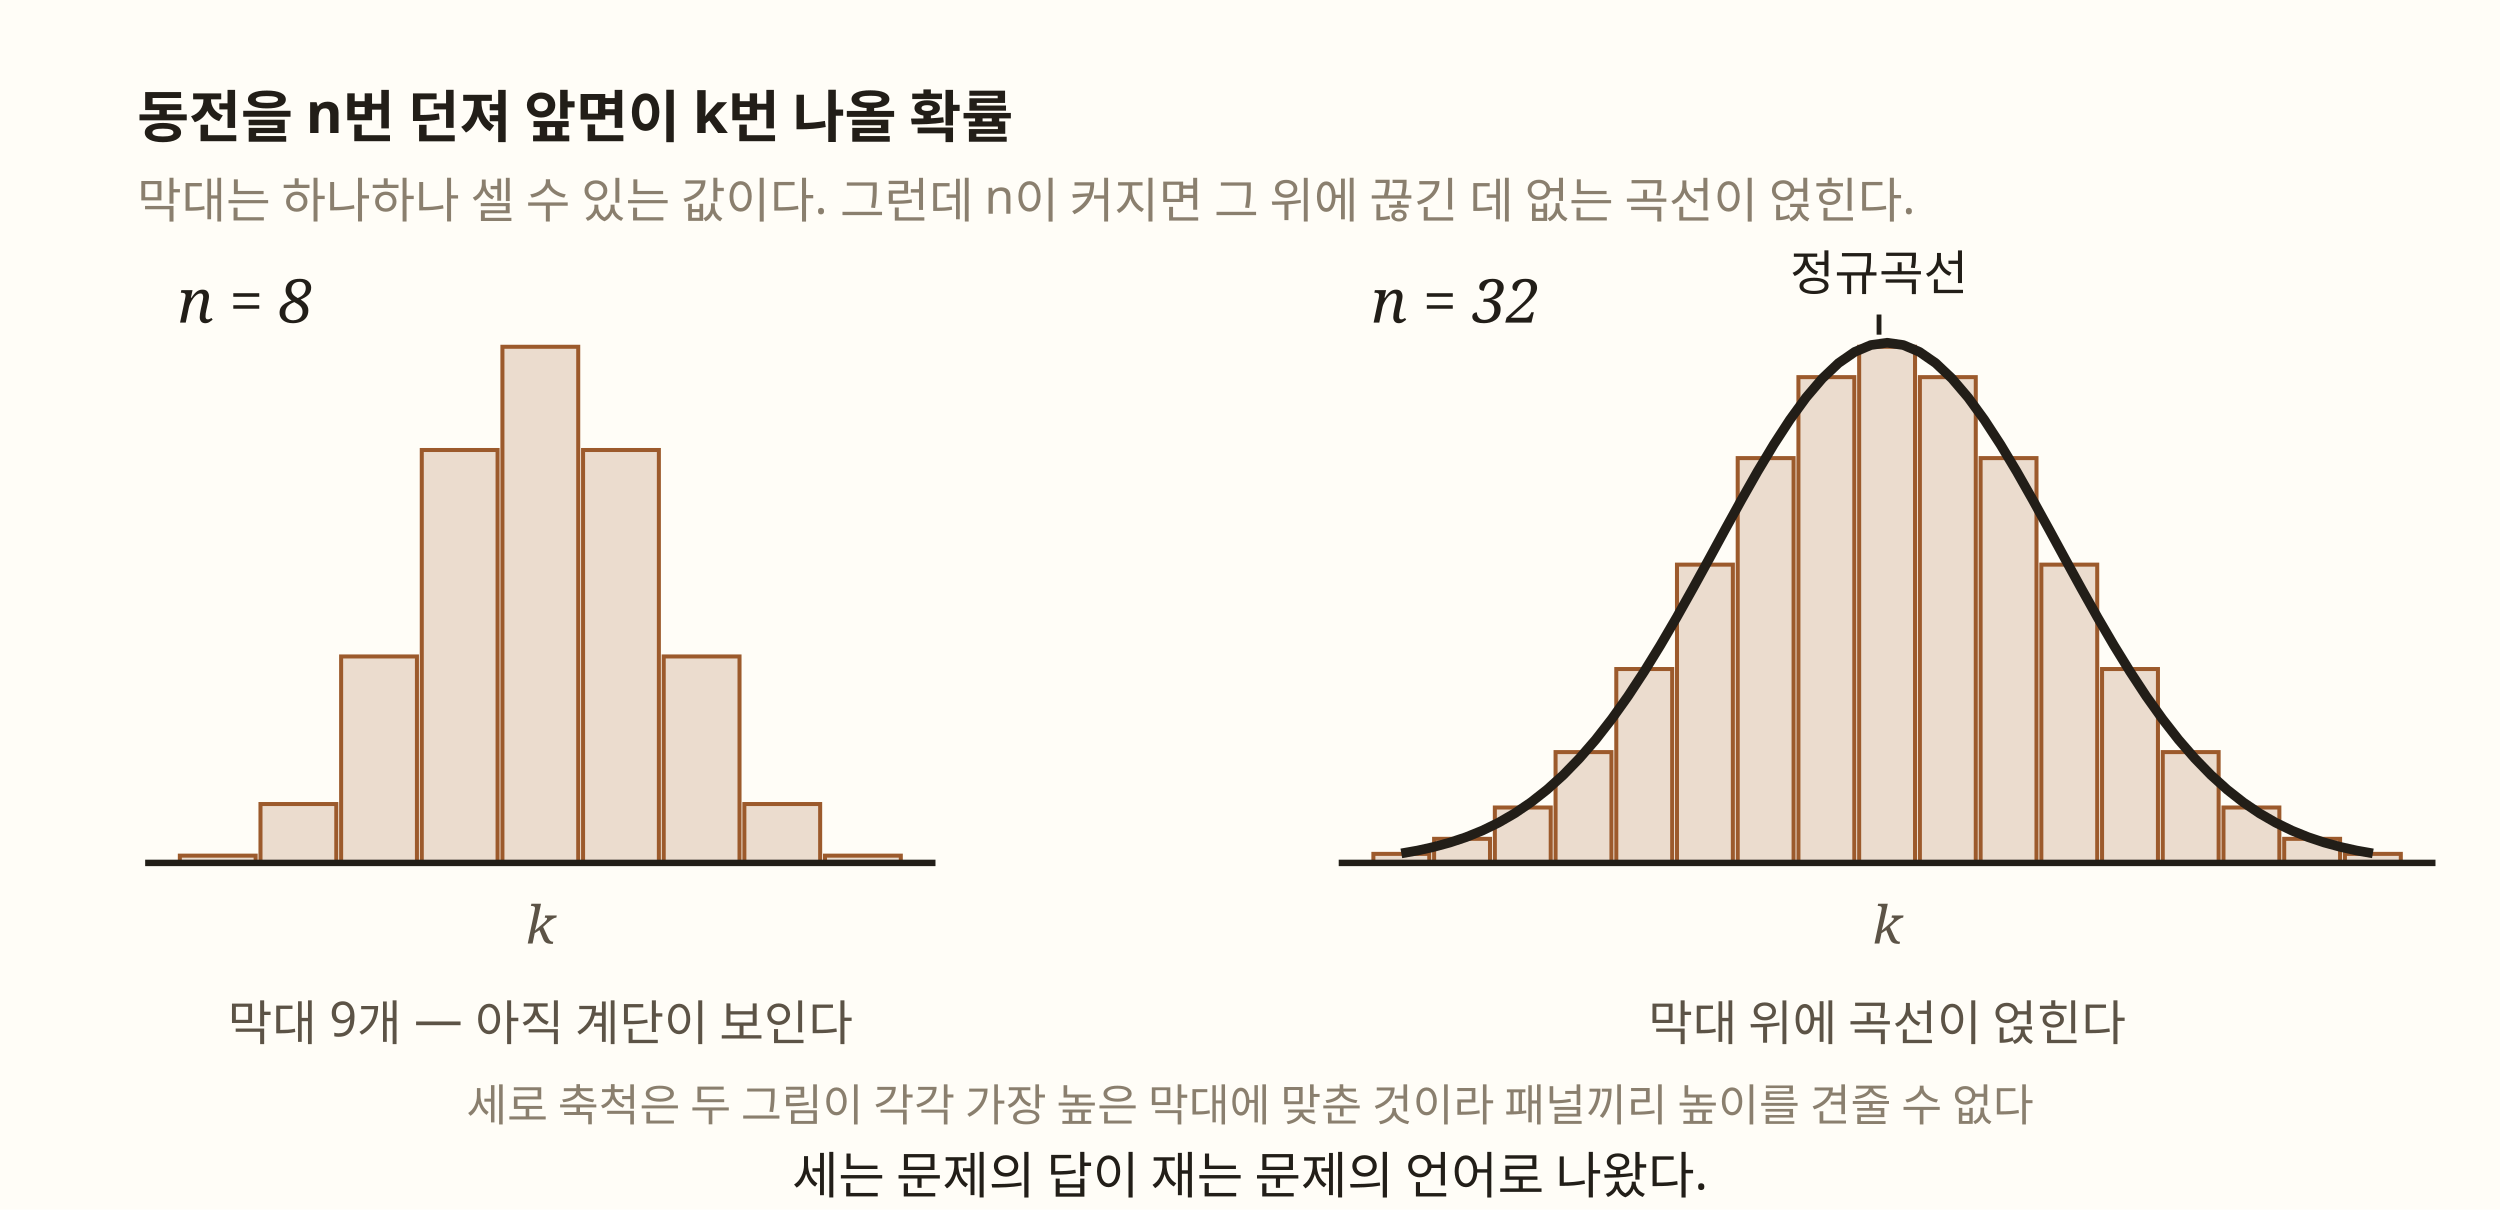
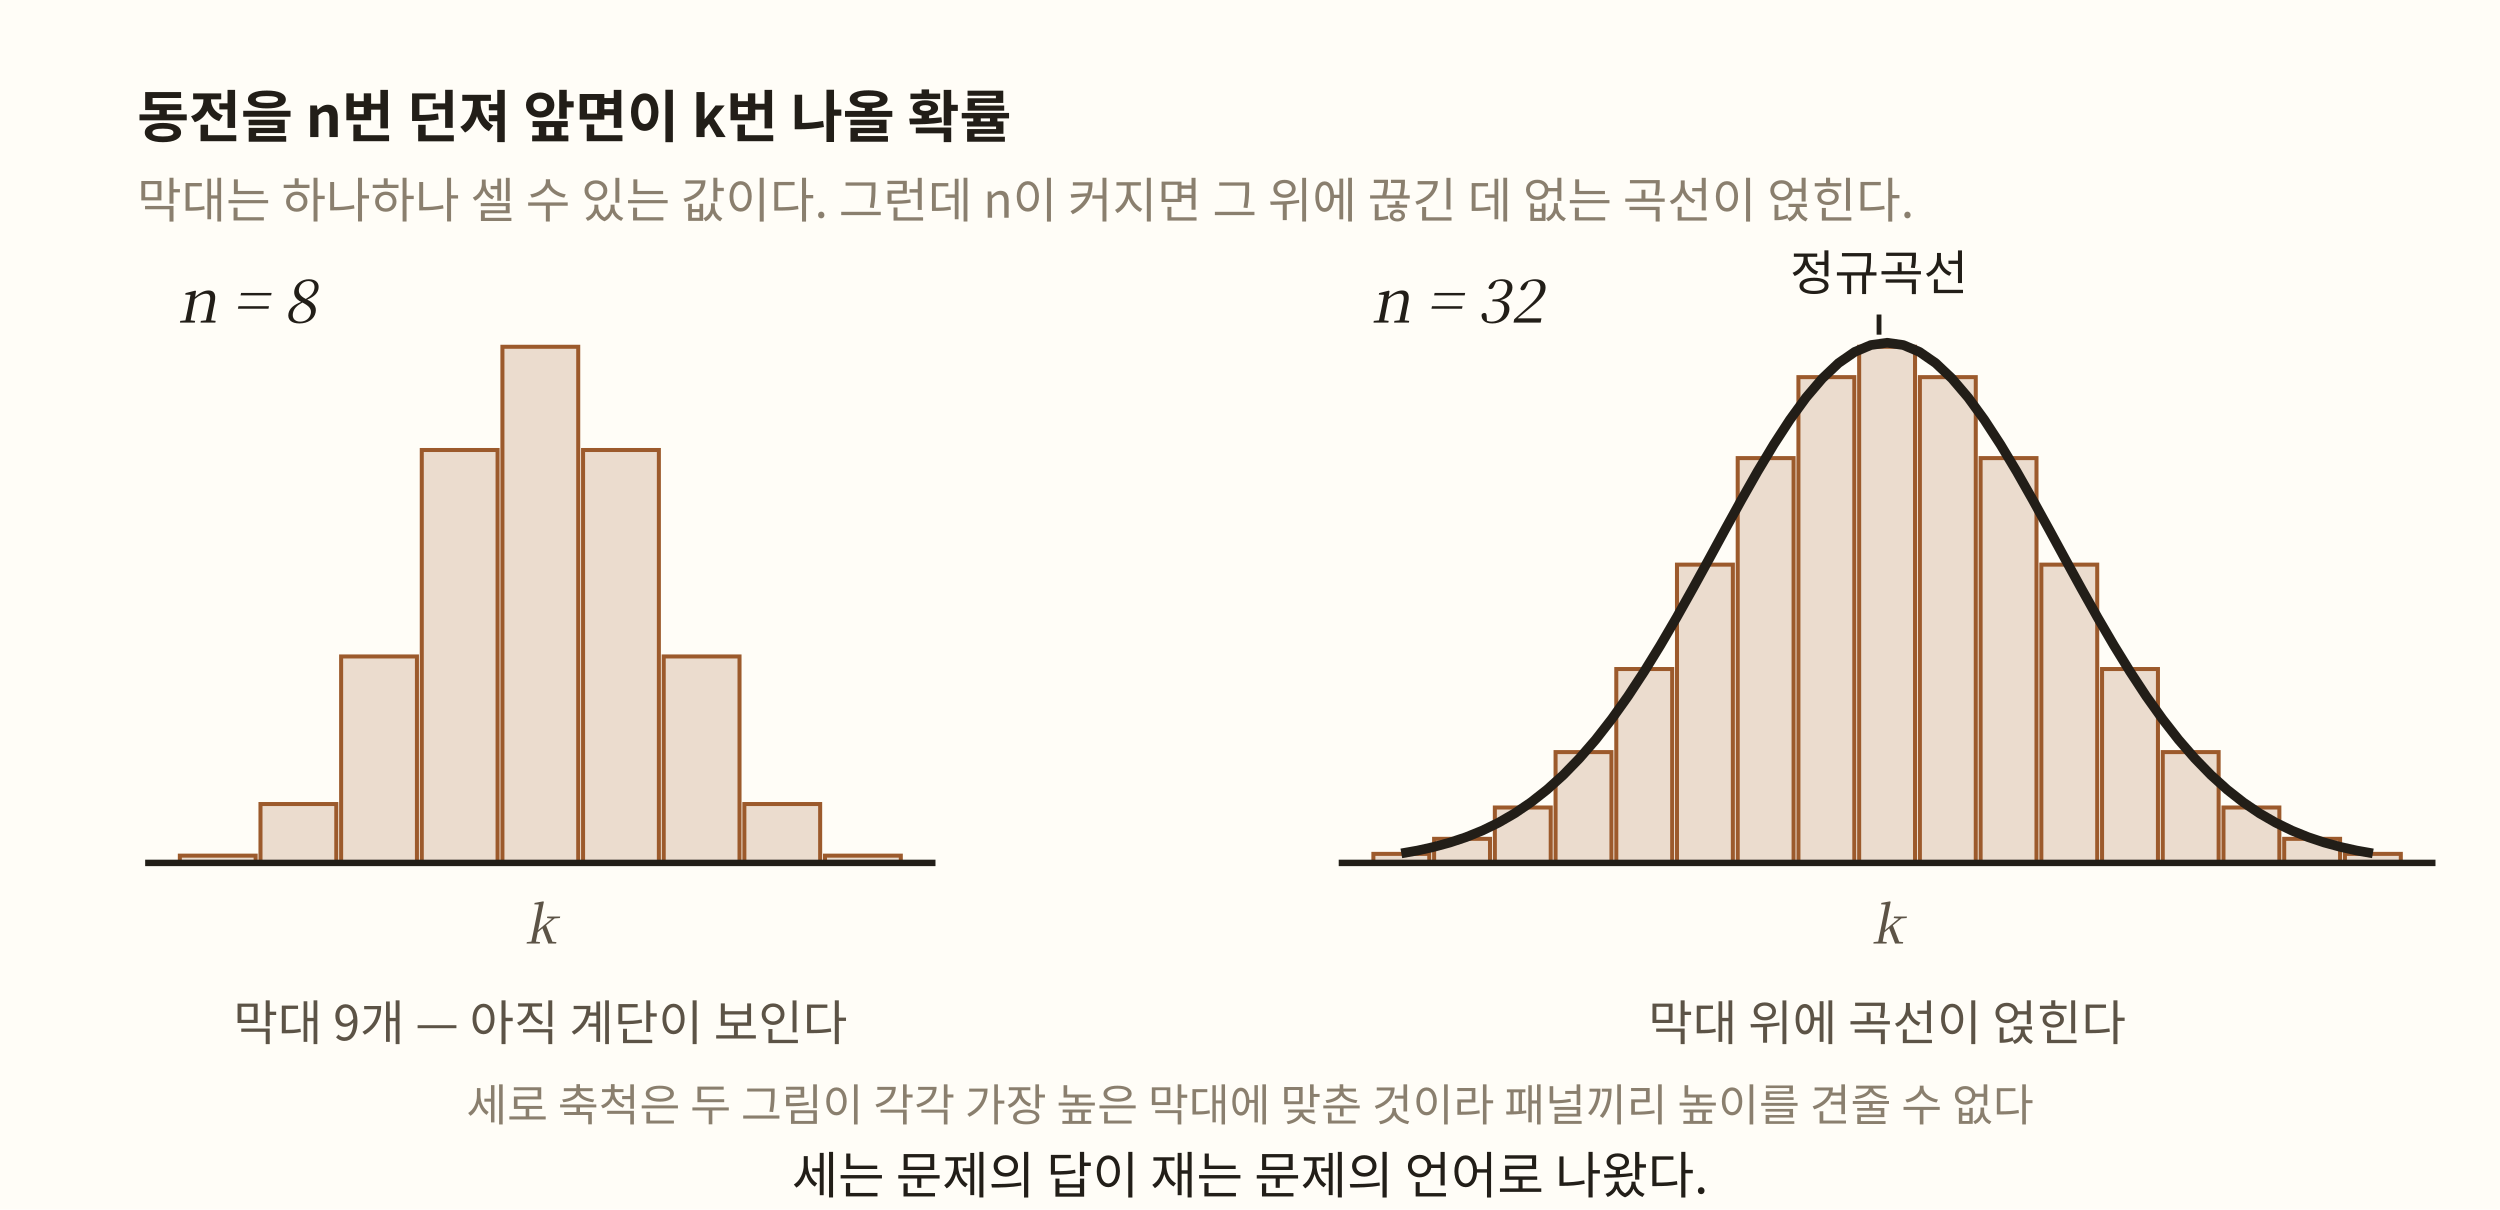
<svg xmlns="http://www.w3.org/2000/svg" viewBox="0 0 620 300" role="img" aria-label="동전던지기의 이항분포 막대가 n이 커질수록 연속적인 정규곡선에 가까워진다">
+   <style>text{font-variant-numeric:lining-nums;font-feature-settings:"lnum" 1;}</style>
  <rect width="620" height="300" fill="#FFFDF7" />
-   <text x="34" y="34" font-family="Pretendard, 'Malgun Gothic', sans-serif" font-size="14" font-weight="600" fill="#221E18">동전을 n번 던져 앞면이 k번 나올 확률</text>
-   <text x="34" y="54" font-family="Pretendard, 'Malgun Gothic', sans-serif" font-size="12" fill="#8A7F6E">막대는 하나하나 셀 수 있는 값이다. 그런데 n이 커지면 그 위에 끊긴 데 없는 곡선이 얹힌다.</text>
-   <text x="44" y="80" font-family="EB Garamond, Georgia, serif" font-style="italic" font-size="15" fill="#221E18">n = 8</text>
+   <text x="34" y="34" font-family="Pretendard, 'Malgun Gothic', 'Noto Sans KR', 'Noto Sans CJK KR', NanumGothic, 'Apple SD Gothic Neo', sans-serif" font-size="14" font-weight="600" fill="#221E18">동전을 n번 던져 앞면이 k번 나올 확률</text>
+   <text x="34" y="54" font-family="Pretendard, 'Malgun Gothic', 'Noto Sans KR', 'Noto Sans CJK KR', NanumGothic, 'Apple SD Gothic Neo', sans-serif" font-size="12" fill="#8A7F6E">막대는 하나하나 셀 수 있는 값이다. 그런데 n이 커지면 그 위에 끊긴 데 없는 곡선이 얹힌다.</text>
+   <text x="44" y="80" font-family="EB Garamond, Georgia, 'Noto Serif KR', 'Noto Serif CJK KR', NanumMyeongjo, Batang, AppleMyungjo, serif" font-style="italic" font-size="15" fill="#221E18">n = 8</text>
  <g fill="#9C5A2C" fill-opacity="0.20" stroke="#9C5A2C" stroke-width="1">
    <rect x="44.6" y="212.2" width="18.8" height="1.8" />
    <rect x="64.6" y="199.4" width="18.8" height="14.6" />
    <rect x="84.6" y="162.8" width="18.8" height="51.2" />
    <rect x="104.6" y="111.6" width="18.8" height="102.4" />
    <rect x="124.6" y="86.0" width="18.8" height="128.0" />
    <rect x="144.6" y="111.6" width="18.8" height="102.4" />
    <rect x="164.6" y="162.8" width="18.8" height="51.2" />
    <rect x="184.6" y="199.4" width="18.8" height="14.6" />
    <rect x="204.6" y="212.2" width="18.8" height="1.8" />
  </g>
  <line x1="36" y1="214" x2="232" y2="214" stroke="#221E18" stroke-width="1.6" />
-   <text x="134" y="234" text-anchor="middle" font-family="EB Garamond, Georgia, serif" font-style="italic" font-size="13" fill="#5C5346">k</text>
-   <text x="134" y="258" text-anchor="middle" font-family="Pretendard, 'Malgun Gothic', sans-serif" font-size="12" fill="#5C5346">막대 9개 — 아직 계단이 보인다</text>
+   <text x="134" y="234" text-anchor="middle" font-family="EB Garamond, Georgia, 'Noto Serif KR', 'Noto Serif CJK KR', NanumMyeongjo, Batang, AppleMyungjo, serif" font-style="italic" font-size="13" fill="#5C5346">k</text>
+   <text x="134" y="258" text-anchor="middle" font-family="Pretendard, 'Malgun Gothic', 'Noto Sans KR', 'Noto Sans CJK KR', NanumGothic, 'Apple SD Gothic Neo', sans-serif" font-size="12" fill="#5C5346">막대 9개 — 아직 계단이 보인다</text>
  <g transform="translate(296,0)">
-     <text x="44" y="80" font-family="EB Garamond, Georgia, serif" font-style="italic" font-size="15" fill="#221E18">n = 32</text>
+     <text x="44" y="80" font-family="EB Garamond, Georgia, 'Noto Serif KR', 'Noto Serif CJK KR', NanumMyeongjo, Batang, AppleMyungjo, serif" font-style="italic" font-size="15" fill="#221E18">n = 32</text>
    <g fill="#9C5A2C" fill-opacity="0.20" stroke="#9C5A2C" stroke-width="1">
      <rect x="44.60" y="211.76" width="13.86" height="2.24" />
      <rect x="59.66" y="208.03" width="13.86" height="5.97" />
      <rect x="74.72" y="200.26" width="13.86" height="13.74" />
      <rect x="89.78" y="186.52" width="13.86" height="27.48" />
      <rect x="104.84" y="165.92" width="13.86" height="48.08" />
      <rect x="119.89" y="140.03" width="13.86" height="73.97" />
      <rect x="134.95" y="113.61" width="13.86" height="100.39" />
      <rect x="150.01" y="93.53" width="13.86" height="120.47" />
      <rect x="165.07" y="86.00" width="13.86" height="128.00" />
      <rect x="180.13" y="93.53" width="13.86" height="120.47" />
      <rect x="195.19" y="113.61" width="13.86" height="100.39" />
      <rect x="210.25" y="140.03" width="13.86" height="73.97" />
      <rect x="225.31" y="165.92" width="13.86" height="48.08" />
      <rect x="240.36" y="186.52" width="13.86" height="27.48" />
      <rect x="255.42" y="200.26" width="13.86" height="13.74" />
      <rect x="270.48" y="208.03" width="13.86" height="5.97" />
      <rect x="285.54" y="211.76" width="13.86" height="2.24" />
    </g>
    <polyline fill="none" stroke="#221E18" stroke-width="2.4" stroke-linejoin="round" points="51.53,211.64 55.55,210.93 59.56,210.04 63.58,208.95 67.59,207.61 71.61,205.98 75.62,204.03 79.64,201.71 83.65,198.99 87.67,195.83 91.69,192.20 95.70,188.07 99.72,183.44 103.73,178.29 107.75,172.65 111.76,166.54 115.78,160.01 119.80,153.13 123.81,145.98 127.83,138.66 131.84,131.29 135.86,124.00 139.87,116.93 143.89,110.24 147.91,104.07 151.92,98.56 155.94,93.85 159.95,90.05 163.97,87.27 167.98,85.57 172.00,85.00 176.02,85.57 180.03,87.27 184.05,90.05 188.06,93.85 192.08,98.56 196.09,104.07 200.11,110.24 204.13,116.93 208.14,124.00 212.16,131.29 216.17,138.66 220.19,145.98 224.20,153.13 228.22,160.01 232.24,166.54 236.25,172.65 240.27,178.29 244.28,183.44 248.30,188.07 252.31,192.20 256.33,195.83 260.35,198.99 264.36,201.71 268.38,204.03 272.39,205.98 276.41,207.61 280.42,208.95 284.44,210.04 288.45,210.93 292.47,211.64" />
    <line x1="36" y1="214" x2="308" y2="214" stroke="#221E18" stroke-width="1.6" />
-     <text x="172" y="234" text-anchor="middle" font-family="EB Garamond, Georgia, serif" font-style="italic" font-size="13" fill="#5C5346">k</text>
+     <text x="172" y="234" text-anchor="middle" font-family="EB Garamond, Georgia, 'Noto Serif KR', 'Noto Serif CJK KR', NanumMyeongjo, Batang, AppleMyungjo, serif" font-style="italic" font-size="13" fill="#5C5346">k</text>
  </g>
-   <text x="468" y="258" text-anchor="middle" font-family="Pretendard, 'Malgun Gothic', sans-serif" font-size="12" fill="#5C5346">막대 위에 곡선이 얹힌다</text>
+   <text x="468" y="258" text-anchor="middle" font-family="Pretendard, 'Malgun Gothic', 'Noto Sans KR', 'Noto Sans CJK KR', NanumGothic, 'Apple SD Gothic Neo', sans-serif" font-size="12" fill="#5C5346">막대 위에 곡선이 얹힌다</text>
  <line x1="466" y1="78" x2="466" y2="83" stroke="#221E18" stroke-width="1.2" />
-   <text x="466" y="72" text-anchor="middle" font-family="Pretendard, 'Malgun Gothic', sans-serif" font-size="12" fill="#221E18">정규곡선</text>
-   <text x="310" y="278" text-anchor="middle" font-family="Pretendard, 'Malgun Gothic', sans-serif" font-size="11" fill="#8A7F6E">세로 축척은 두 그림이 각각 가장 높은 막대에 맞춘 것이라 패널끼리 높이를 견줄 수 없다</text>
-   <text x="310" y="296" text-anchor="middle" font-family="Pretendard, 'Malgun Gothic', sans-serif" font-size="12.5" fill="#221E18">세는 문제의 답이 재는 문제의 언어로 나왔다.</text>
+   <text x="466" y="72" text-anchor="middle" font-family="Pretendard, 'Malgun Gothic', 'Noto Sans KR', 'Noto Sans CJK KR', NanumGothic, 'Apple SD Gothic Neo', sans-serif" font-size="12" fill="#221E18">정규곡선</text>
+   <text x="310" y="278" text-anchor="middle" font-family="Pretendard, 'Malgun Gothic', 'Noto Sans KR', 'Noto Sans CJK KR', NanumGothic, 'Apple SD Gothic Neo', sans-serif" font-size="11" fill="#8A7F6E">세로 축척은 두 그림이 각각 가장 높은 막대에 맞춘 것이라 패널끼리 높이를 견줄 수 없다</text>
+   <text x="310" y="296" text-anchor="middle" font-family="Pretendard, 'Malgun Gothic', 'Noto Sans KR', 'Noto Sans CJK KR', NanumGothic, 'Apple SD Gothic Neo', sans-serif" font-size="12.5" fill="#221E18">세는 문제의 답이 재는 문제의 언어로 나왔다.</text>
</svg>
